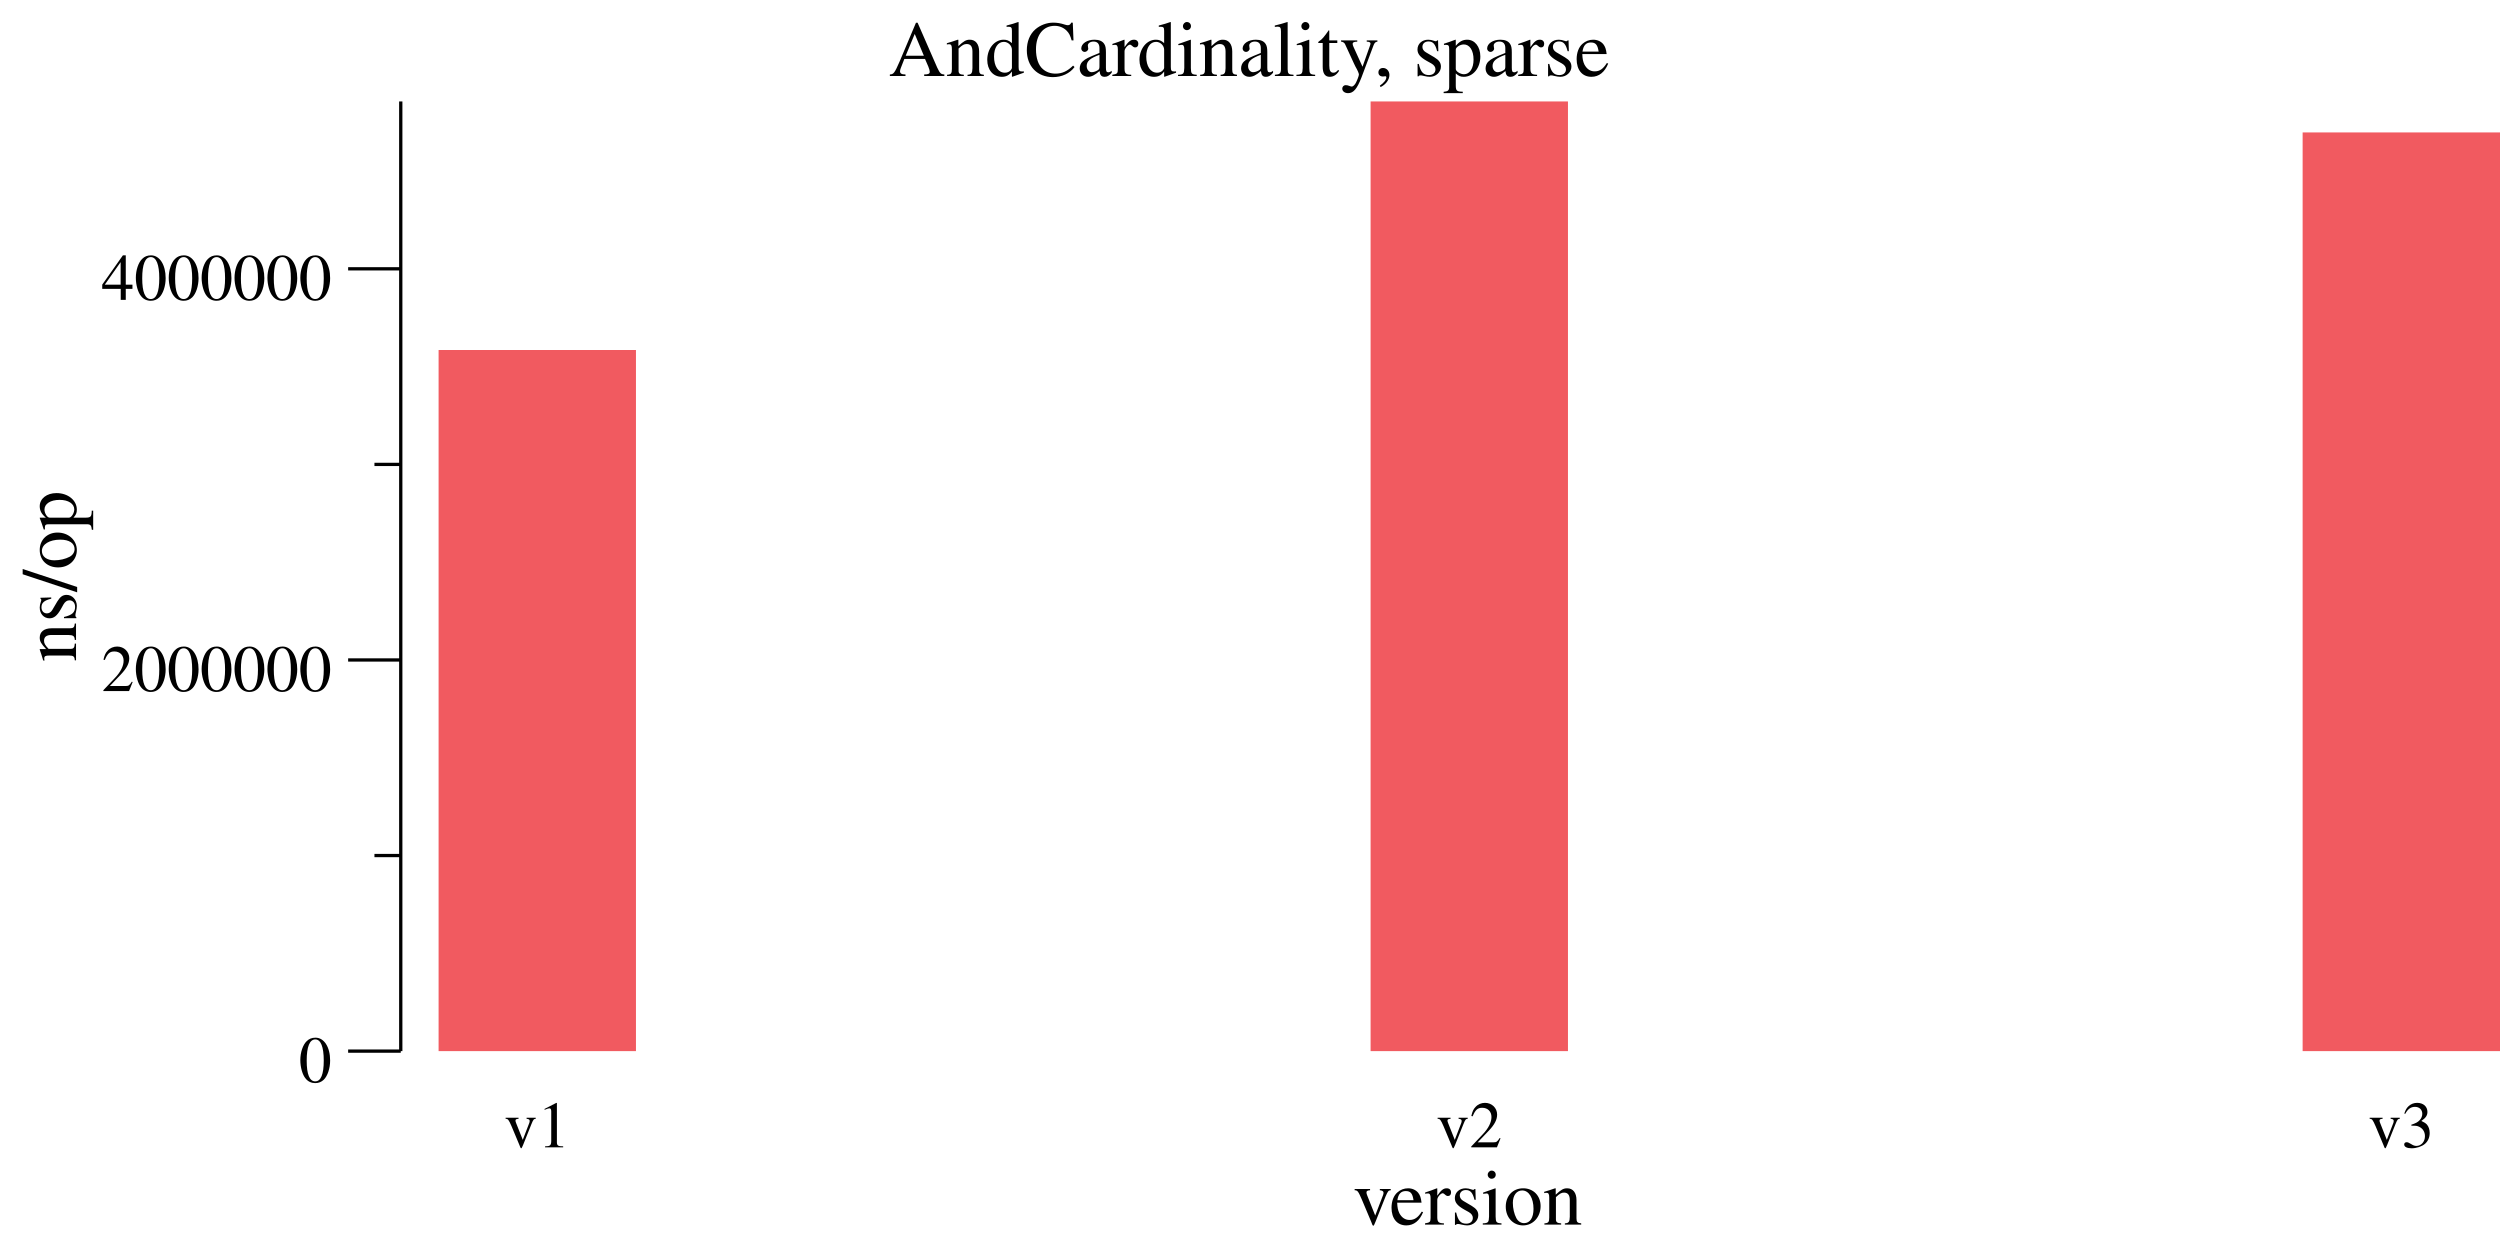
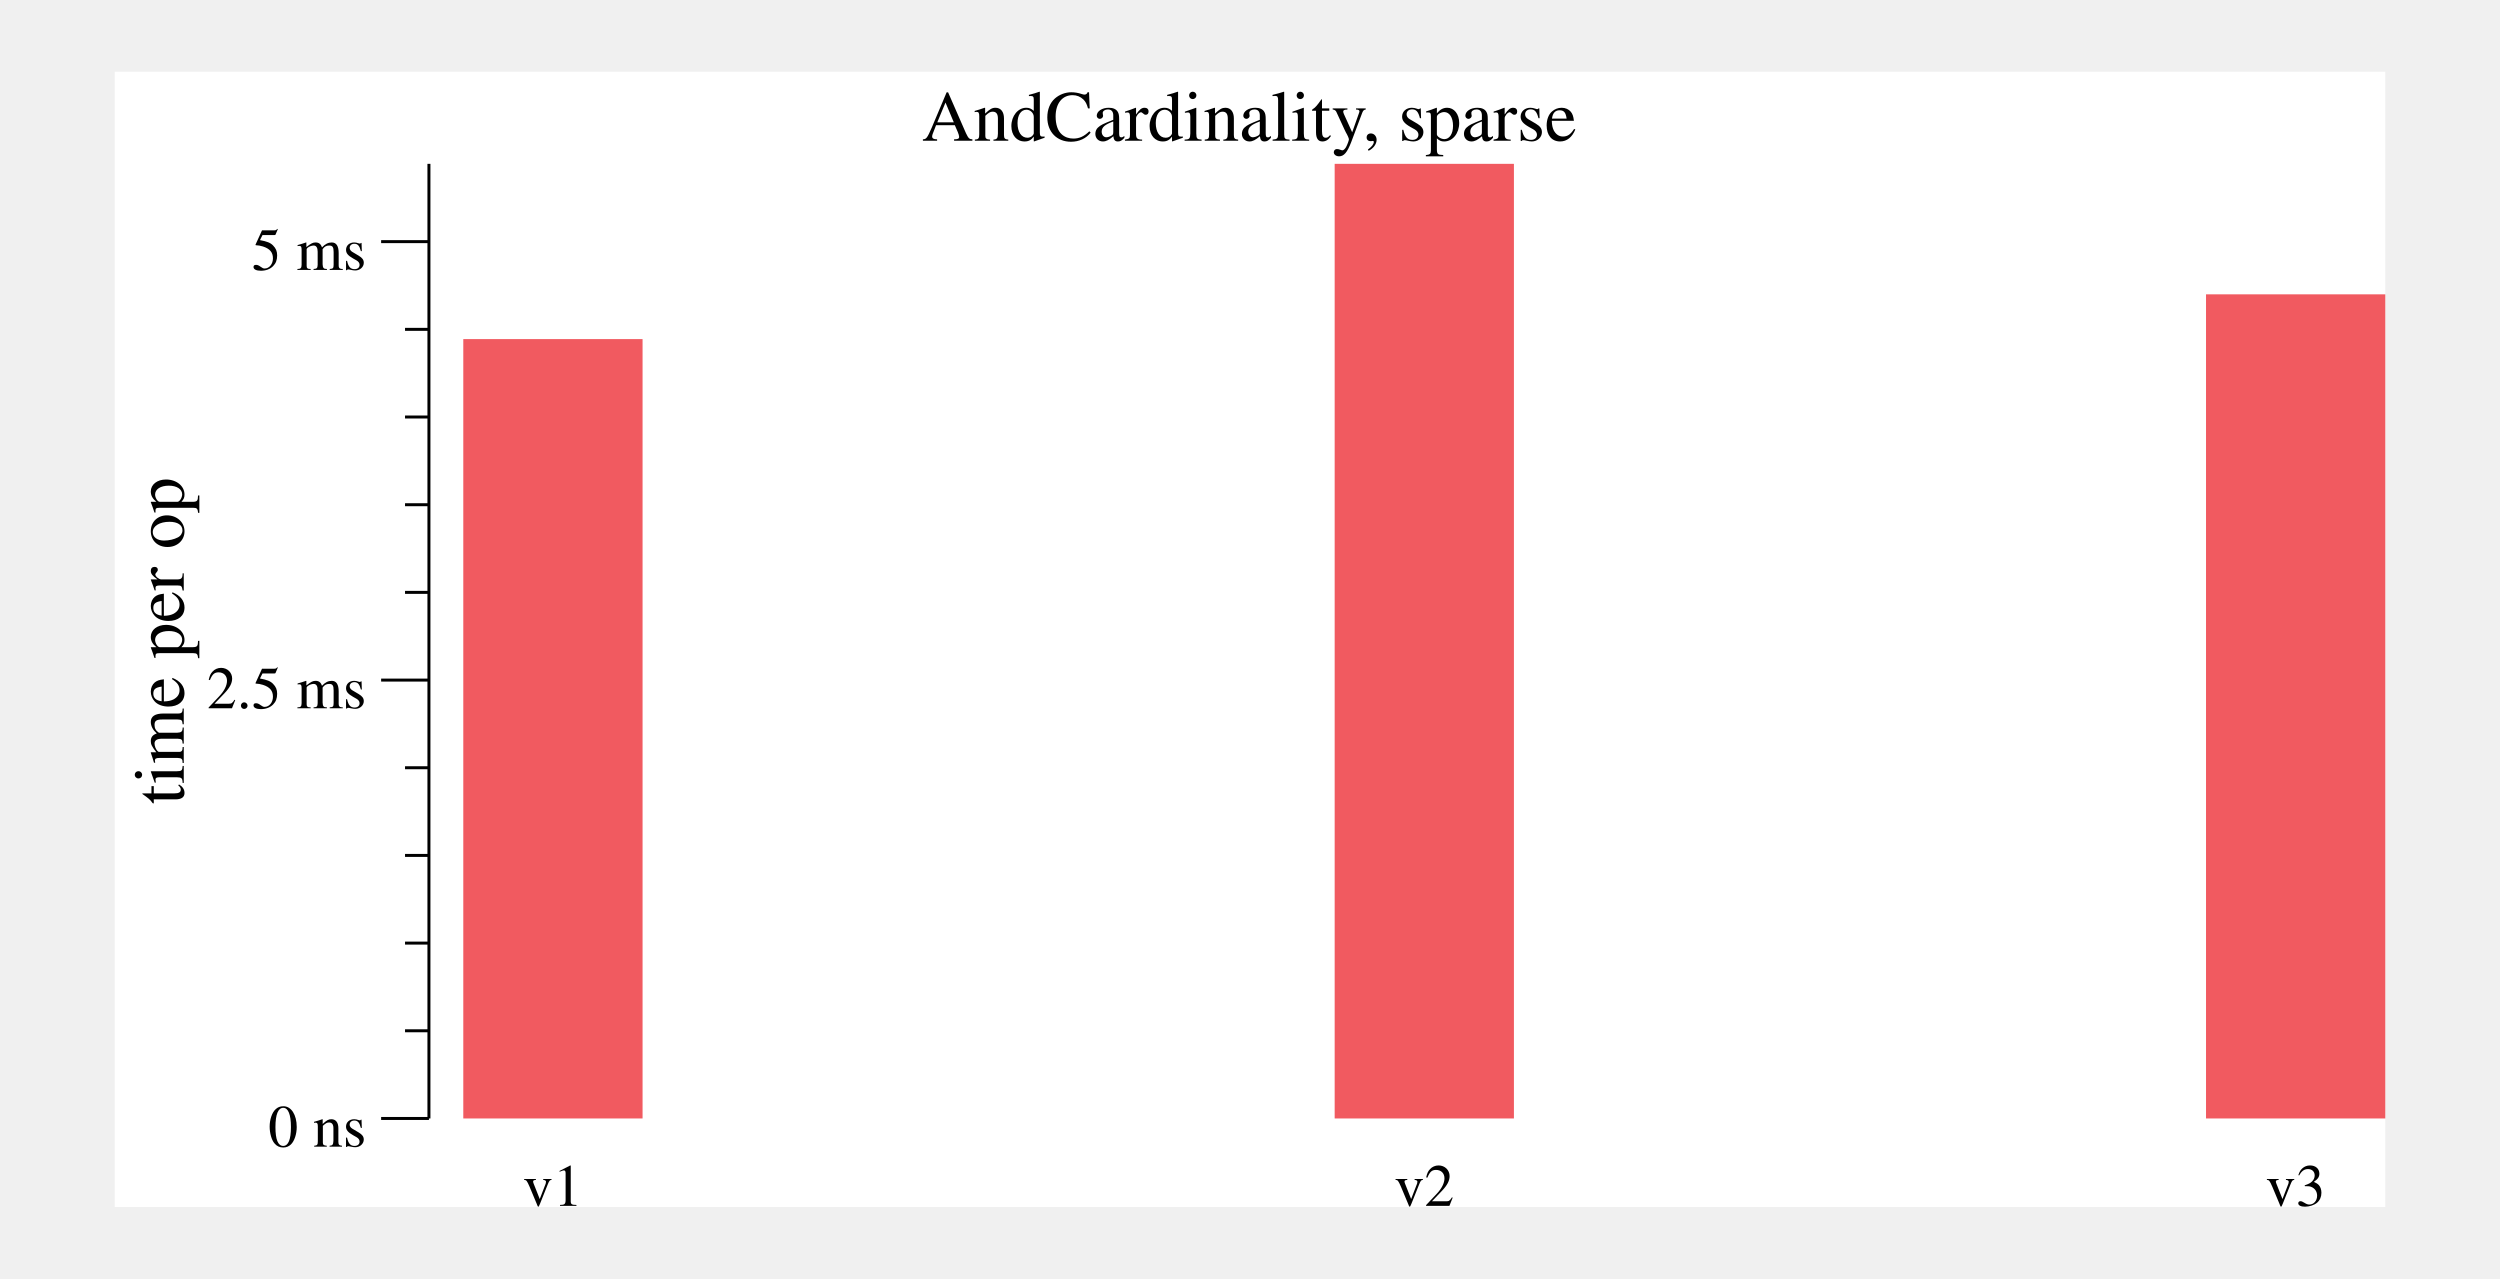
- <svg xmlns="http://www.w3.org/2000/svg" width="380pt" height="190pt" viewBox="0 0 380 190">
-   <g transform="scale(1, -1) translate(0, -190)">
-     <path d="M0,0L380,0L380,190L0,190Z" style="fill:#FFFFFF" />
-     <text x="135.07" y="-178.45" transform="scale(1, -1)" style="font-family:Times;font-weight:normal;font-style:normal;font-size:12px">AndCardinality, sparse</text>
-     <text x="205.67" y="-3.861" transform="scale(1, -1)" style="font-family:Times;font-weight:normal;font-style:normal;font-size:12px">version</text>
-     <text x="76.666" y="-15.602" transform="scale(1, -1)" style="font-family:Times;font-weight:normal;font-style:normal;font-size:10px">v1</text>
-     <text x="218.33" y="-15.602" transform="scale(1, -1)" style="font-family:Times;font-weight:normal;font-style:normal;font-size:10px">v2</text>
-     <text x="360" y="-15.602" transform="scale(1, -1)" style="font-family:Times;font-weight:normal;font-style:normal;font-size:10px">v3</text>
+ <svg xmlns="http://www.w3.org/2000/svg" width="418.4pt" height="214pt" viewBox="0 0 418.4 214">
+   <g transform="scale(1, -1) translate(0, -214)">
+     <path d="M19.2,12L399.2,12L399.2,202L19.2,202Z" style="fill:#FFFFFF" />
+     <text x="154.27" y="-190.45" transform="scale(1, -1)" style="font-family:Times;font-weight:normal;font-style:normal;font-size:12px">AndCardinality, sparse</text>
+     <text x="87.536" y="-12.186" transform="scale(1, -1)" style="font-family:Times;font-weight:normal;font-style:normal;font-size:10px">v1</text>
+     <text x="233.37" y="-12.186" transform="scale(1, -1)" style="font-family:Times;font-weight:normal;font-style:normal;font-size:10px">v2</text>
+     <text x="379.2" y="-12.186" transform="scale(1, -1)" style="font-family:Times;font-weight:normal;font-style:normal;font-size:10px">v3</text>
    <g transform="rotate(90)">
-       <text x="89.405" y="11.555" transform="scale(1, -1)" style="font-family:Times;font-weight:normal;font-style:normal;font-size:12px">ns/op</text>
+       <text x="79.374" y="30.755" transform="scale(1, -1)" style="font-family:Times;font-weight:normal;font-style:normal;font-size:12px">time per op</text>
    </g>
-     <text x="45.416" y="-25.509" transform="scale(1, -1)" style="font-family:Times;font-weight:normal;font-style:normal;font-size:10px">0</text>
-     <text x="15.416" y="-84.963" transform="scale(1, -1)" style="font-family:Times;font-weight:normal;font-style:normal;font-size:10px">2000000</text>
-     <text x="15.416" y="-144.42" transform="scale(1, -1)" style="font-family:Times;font-weight:normal;font-style:normal;font-size:10px">4000000</text>
-     <path d="M52.916,30.23L60.916,30.23" style="fill:none;stroke:#000000;stroke-width:0.5" />
-     <path d="M52.916,89.685L60.916,89.685" style="fill:none;stroke:#000000;stroke-width:0.5" />
-     <path d="M52.916,149.14L60.916,149.14" style="fill:none;stroke:#000000;stroke-width:0.5" />
-     <path d="M56.916,59.958L60.916,59.958" style="fill:none;stroke:#000000;stroke-width:0.5" />
-     <path d="M56.916,119.41L60.916,119.41" style="fill:none;stroke:#000000;stroke-width:0.5" />
-     <path d="M60.916,30.23L60.916,174.58" style="fill:none;stroke:#000000;stroke-width:0.5" />
-     <path d="M66.666,30.23L66.666,136.8L96.666,136.8L96.666,30.23Z" style="fill:#F15A60" />
-     <path d="M208.33,30.23L208.33,174.58L238.33,174.58L238.33,30.23Z" style="fill:#F15A60" />
-     <path d="M350,30.23L350,169.87L380,169.87L380,30.23Z" style="fill:#F15A60" />
+     <text x="44.894" y="-22.093" transform="scale(1, -1)" style="font-family:Times;font-weight:normal;font-style:normal;font-size:10px">0 ns</text>
+     <text x="34.616" y="-95.463" transform="scale(1, -1)" style="font-family:Times;font-weight:normal;font-style:normal;font-size:10px">2.5 ms</text>
+     <text x="42.116" y="-168.83" transform="scale(1, -1)" style="font-family:Times;font-weight:normal;font-style:normal;font-size:10px">5 ms</text>
+     <path d="M63.786,26.814L71.786,26.814" style="fill:none;stroke:#000000;stroke-width:0.5" />
+     <path d="M63.786,100.18L71.786,100.18" style="fill:none;stroke:#000000;stroke-width:0.5" />
+     <path d="M63.786,173.56L71.786,173.56" style="fill:none;stroke:#000000;stroke-width:0.5" />
+     <path d="M67.786,41.489L71.786,41.489" style="fill:none;stroke:#000000;stroke-width:0.5" />
+     <path d="M67.786,56.163L71.786,56.163" style="fill:none;stroke:#000000;stroke-width:0.5" />
+     <path d="M67.786,70.837L71.786,70.837" style="fill:none;stroke:#000000;stroke-width:0.5" />
+     <path d="M67.786,85.511L71.786,85.511" style="fill:none;stroke:#000000;stroke-width:0.5" />
+     <path d="M67.786,114.86L71.786,114.86" style="fill:none;stroke:#000000;stroke-width:0.5" />
+     <path d="M67.786,129.53L71.786,129.53" style="fill:none;stroke:#000000;stroke-width:0.5" />
+     <path d="M67.786,144.21L71.786,144.21" style="fill:none;stroke:#000000;stroke-width:0.5" />
+     <path d="M67.786,158.88L71.786,158.88" style="fill:none;stroke:#000000;stroke-width:0.5" />
+     <path d="M71.786,26.814L71.786,186.58" style="fill:none;stroke:#000000;stroke-width:0.5" />
+     <path d="M77.536,26.814L77.536,157.25L107.54,157.25L107.54,26.814Z" style="fill:#F15A60" />
+     <path d="M223.37,26.814L223.37,186.58L253.37,186.58L253.37,26.814Z" style="fill:#F15A60" />
+     <path d="M369.2,26.814L369.2,164.74L399.2,164.74L399.2,26.814Z" style="fill:#F15A60" />
  </g>
</svg>
